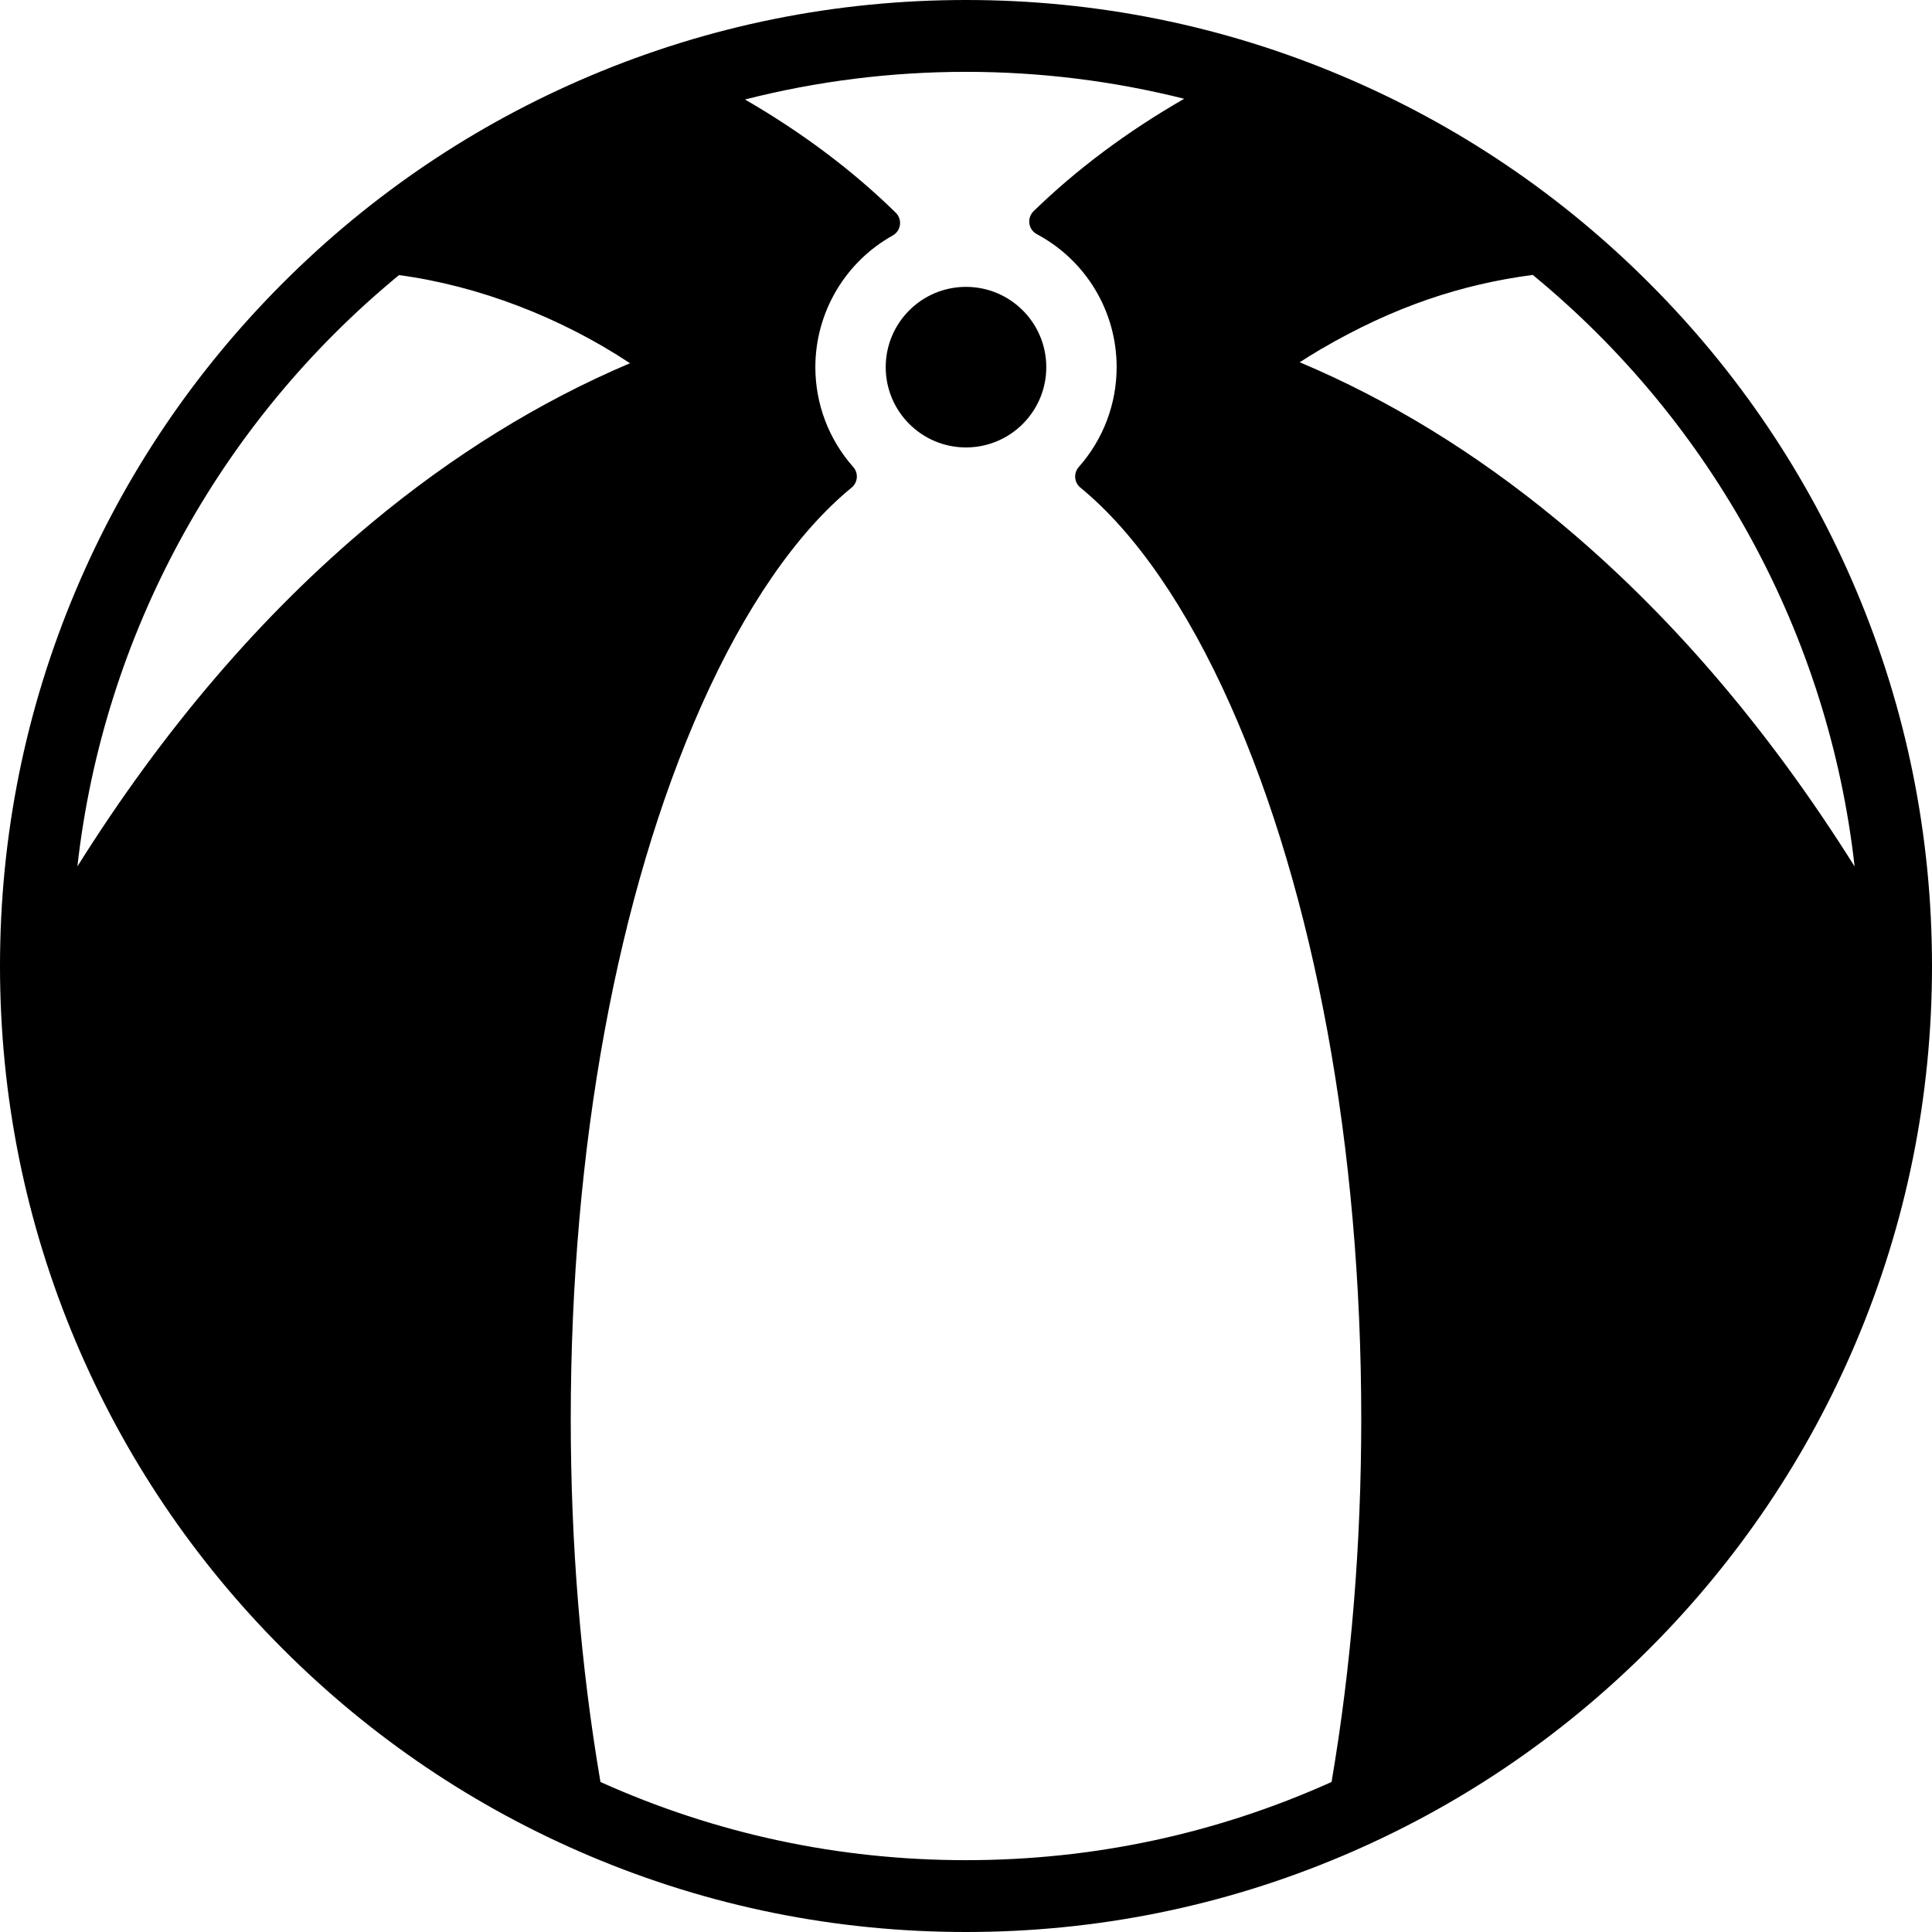
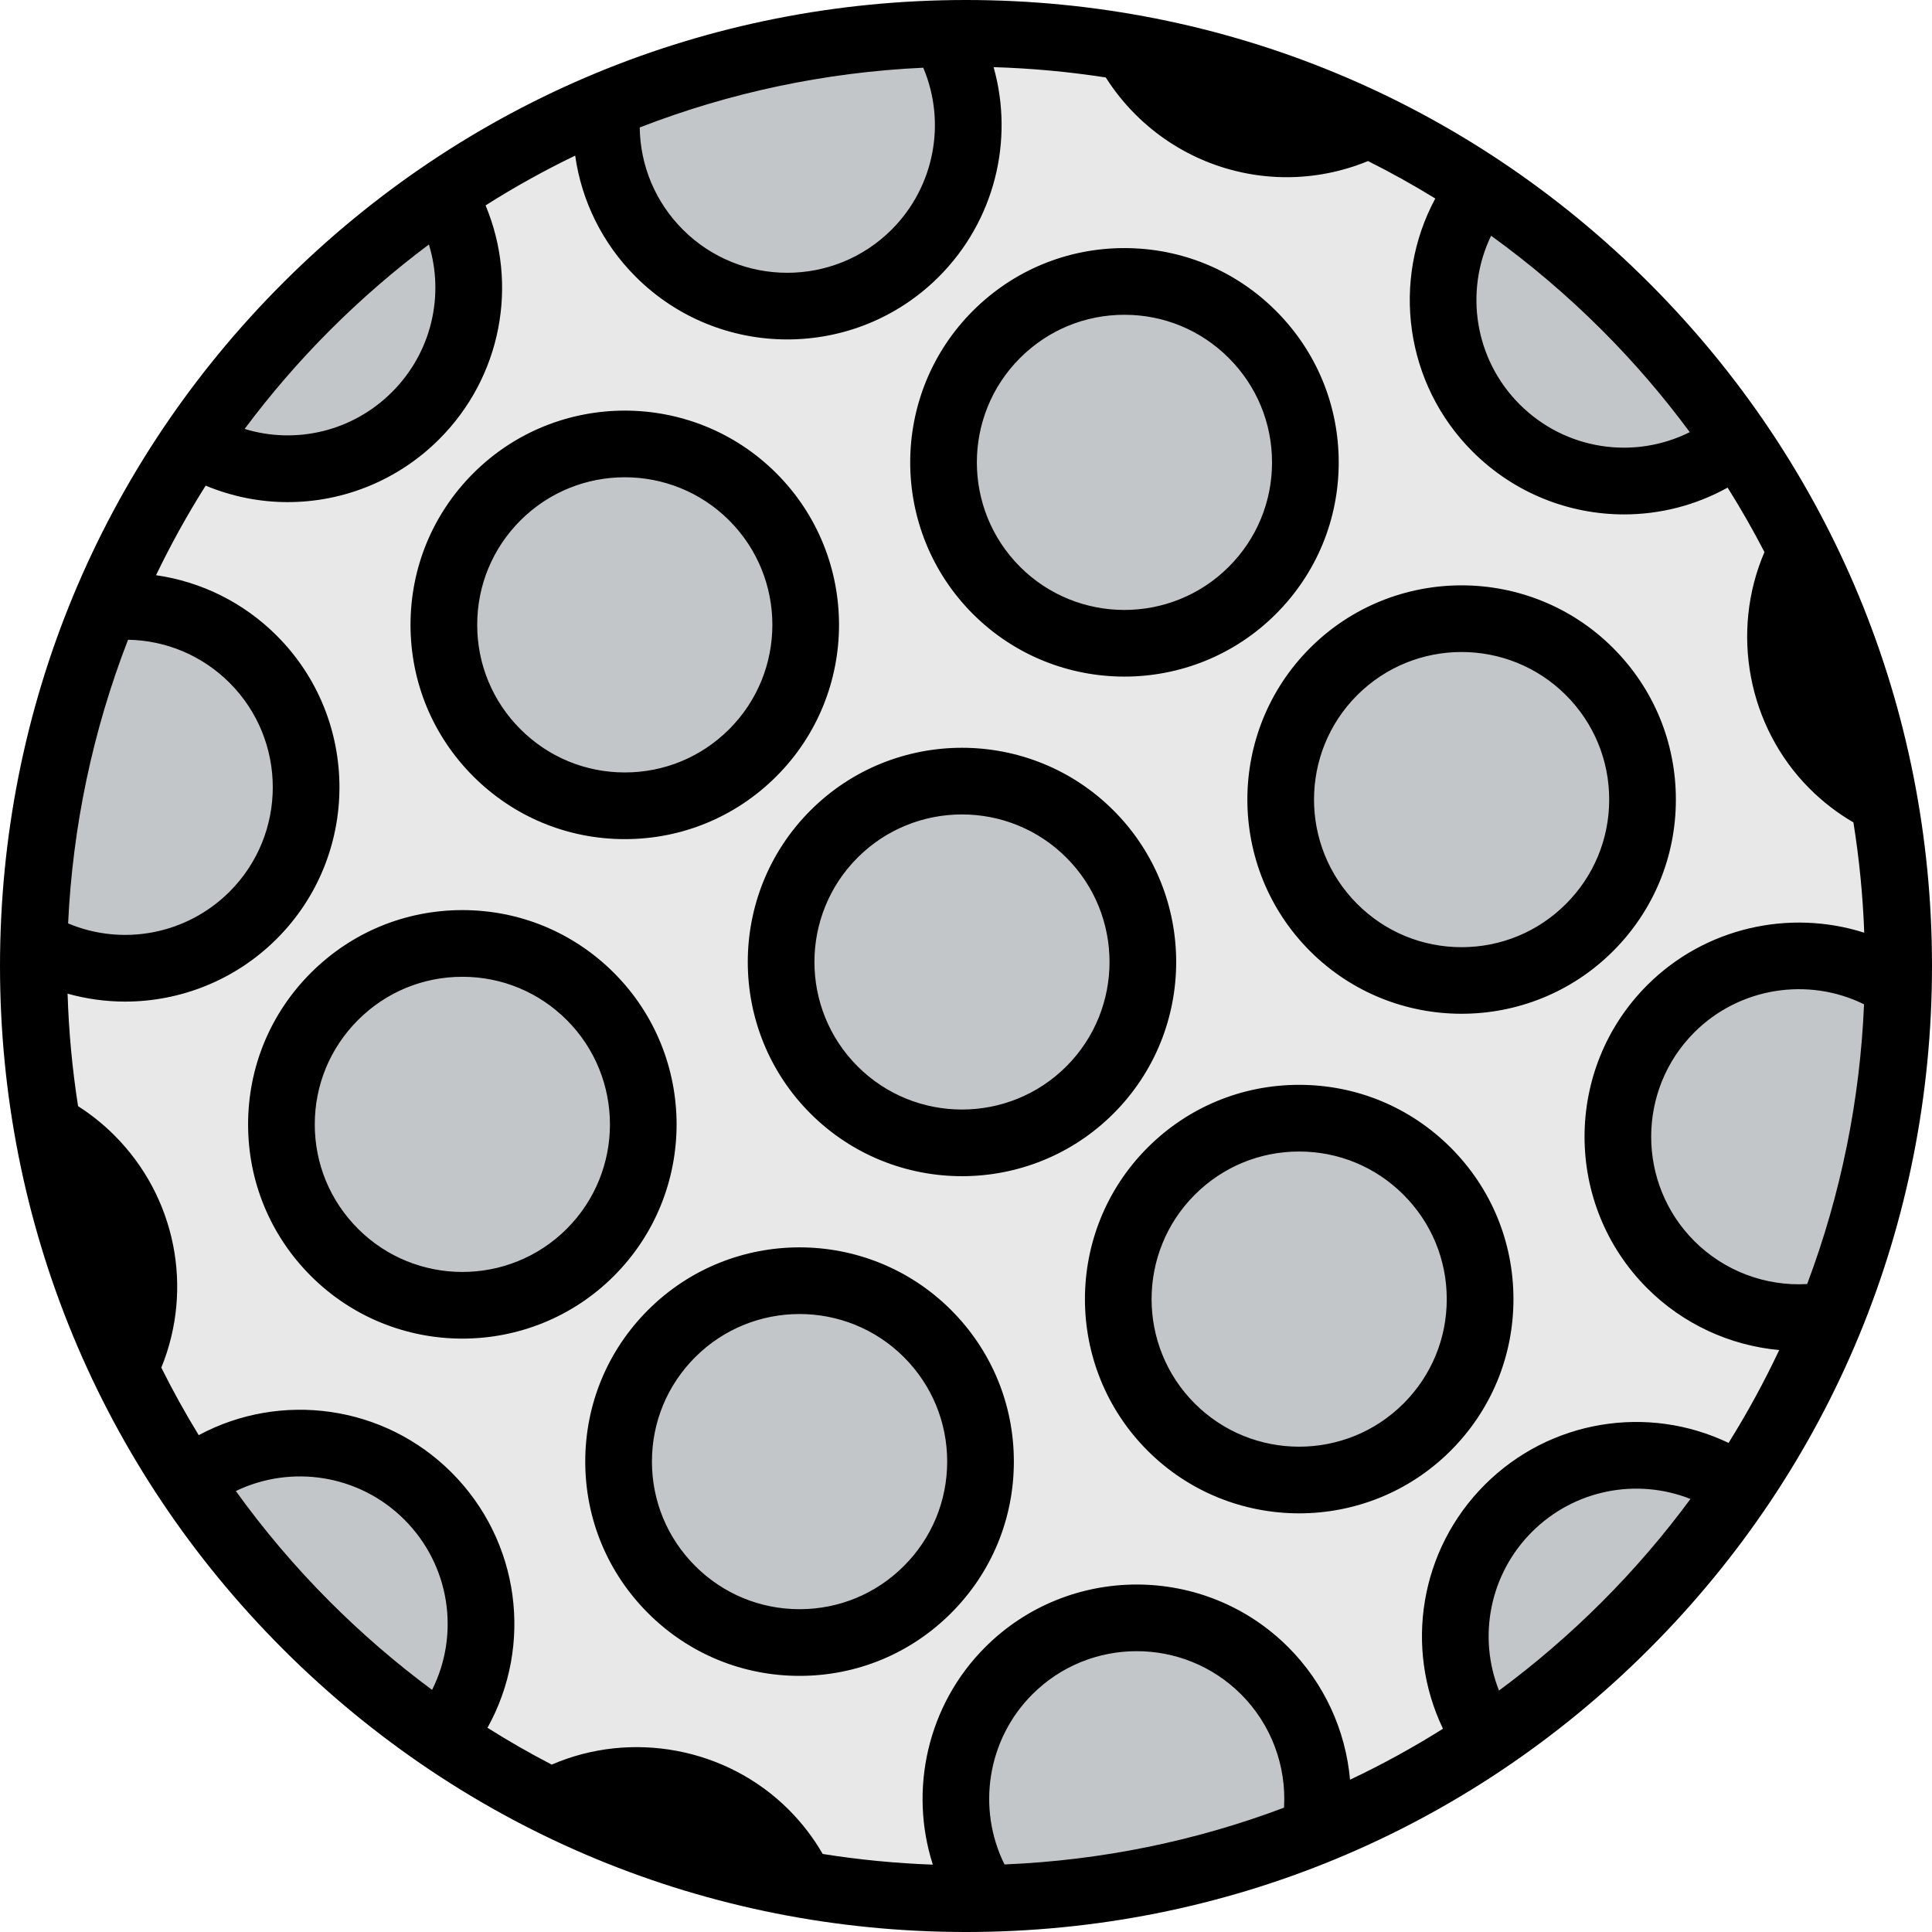
- <svg xmlns="http://www.w3.org/2000/svg" version="1.1" id="Capa_1" x="0px" y="0px" viewBox="0 0 490 490" style="enable-background:new 0 0 490 490;" xml:space="preserve">
+ <svg xmlns="http://www.w3.org/2000/svg" version="1.1" id="Layer_1" x="0px" y="0px" viewBox="0 0 434.558 434.558" style="enable-background:new 0 0 434.558 434.558;" xml:space="preserve" width="512" height="512">
  <g>
-     <circle cx="245" cy="93.119" r="20.362" />
-     <path d="M470.74,149.631c-12.341-29.178-30.004-55.377-52.499-77.871c-22.495-22.496-48.694-40.158-77.87-52.498   C310.155,6.481,278.067,0,245,0s-65.154,6.481-95.371,19.262c-29.176,12.34-55.375,30.002-77.87,52.498   c-22.495,22.494-40.158,48.693-52.498,77.871C6.48,179.846,0,211.934,0,245c0,33.068,6.48,65.154,19.261,95.371   c12.34,29.176,30.003,55.375,52.498,77.869c22.495,22.496,48.694,40.16,77.871,52.5C179.846,483.52,211.933,490,245,490   c33.066,0,65.154-6.48,95.371-19.26c29.176-12.34,55.375-30.004,77.87-52.5c22.495-22.494,40.158-48.693,52.499-77.869   C483.52,310.154,490,278.068,490,245C490,211.934,483.52,179.846,470.74,149.631z M19.628,219.742   C26.169,161.4,55.353,107.469,101.2,69.773c20.071,2.682,41.012,10.701,58.579,22.352c-22.87,9.693-44.936,23.334-65.665,40.602   C66.389,155.82,41.379,185.047,19.628,219.742z M337.715,451.951c-29.245,13.158-60.427,19.83-92.715,19.83   c-32.287,0-63.467-6.67-92.71-19.828c-5.001-29.33-7.535-60.299-7.535-92.088c0-68.701,11.79-133,33.198-181.053   c11.01-24.715,24.161-43.781,38.033-55.141c0.765-0.627,1.241-1.537,1.32-2.521c0.078-0.986-0.248-1.961-0.904-2.701   c-6.197-6.988-9.61-15.986-9.61-25.334c0-13.844,7.52-26.637,19.626-33.391c0.999-0.557,1.678-1.555,1.831-2.689   c0.152-1.133-0.239-2.273-1.057-3.076c-10.902-10.699-23.77-20.361-38.247-28.725c18.25-4.658,37.065-7.014,56.055-7.014   c18.738,0,37.31,2.295,55.336,6.83c-14.46,8.316-27.303,17.904-38.203,28.525c-0.83,0.809-1.225,1.967-1.062,3.113   c0.163,1.148,0.863,2.148,1.886,2.695c12.491,6.664,20.25,19.59,20.25,33.73c0,9.348-3.413,18.344-9.61,25.334   c-0.655,0.74-0.982,1.715-0.903,2.701c0.079,0.984,0.556,1.895,1.32,2.521c13.871,11.359,27.023,30.426,38.033,55.141   c21.408,48.053,33.198,112.352,33.198,181.053C345.245,391.662,342.711,422.633,337.715,451.951z M394.78,131.811   c-20.584-16.98-42.472-30.393-65.14-39.93c1.703-1.109,3.441-2.188,5.207-3.223c18.653-10.926,35.821-16.547,53.893-18.934   c45.887,37.703,75.095,91.66,81.634,150.039C448.319,184.576,422.936,155.035,394.78,131.811z" />
+     <g>
+       <circle style="fill:#E8E8E8;" cx="217.279" cy="217.28" r="209.78" />
+       <path style="fill:#C3C6C8;" d="M336.499,96.252c14.827,14.827,38.242,15.818,54.225,2.985    c-7.279-10.671-15.64-20.826-25.108-30.295c-10.089-10.089-20.954-18.93-32.397-26.535    C320.702,58.38,321.788,81.542,336.499,96.252z M187.593,187.594c-15.895,15.896-15.896,41.667,0,57.564    c15.896,15.894,41.667,15.894,57.563,0c15.895-15.896,15.896-41.668,0.001-57.564    C229.261,171.698,203.489,171.698,187.593,187.594z M307.773,27.977c-17.39-8.313-35.685-14.098-54.337-17.345    c1.858,3.519,4.265,6.822,7.226,9.783C273.411,33.164,292.509,35.677,307.773,27.977z M224.128,75.224    c-15.896,15.896-15.895,41.666,0,57.563c15.896,15.896,41.667,15.896,57.562,0c15.896-15.896,15.896-41.667,0-57.563    C265.795,59.327,240.023,59.328,224.128,75.224z M111.757,111.757c-15.895,15.896-15.895,41.668,0,57.563    c15.896,15.896,41.668,15.896,57.563,0.001c15.896-15.895,15.896-41.667,0-57.563C153.425,95.863,127.652,95.863,111.757,111.757z     M263.43,263.431c-15.895,15.895-15.895,41.666,0,57.563c15.896,15.896,41.668,15.895,57.563,0    c15.896-15.896,15.896-41.668,0-57.563C305.097,247.534,279.325,247.534,263.43,263.431z M299.964,151.06    c-15.896,15.896-15.895,41.667,0,57.563c15.896,15.896,41.667,15.896,57.563,0.001c15.896-15.895,15.896-41.668,0-57.563    C341.631,135.164,315.859,135.165,299.964,151.06z M375.801,284.458c9.816,9.816,23.397,13.563,36.094,11.255    c9.546-23.718,14.583-48.827,15.11-74.013c-15.801-10.453-37.288-8.721-51.205,5.195    C359.904,242.792,359.905,268.563,375.801,284.458z M412.335,172.088c3.413,3.413,7.283,6.089,11.411,8.036    c-3.454-19.29-9.609-38.189-18.487-56.084C396.97,139.452,399.324,159.077,412.335,172.088z M96.252,336.499    c-14.711-14.711-37.873-15.797-53.844-3.281c7.604,11.443,16.444,22.307,26.534,32.396c9.469,9.469,19.623,17.829,30.295,25.109    C112.069,374.741,111.079,351.325,96.252,336.499z M124.04,405.259c17.895,8.877,36.794,15.033,56.083,18.486    c-1.947-4.129-4.622-7.998-8.035-11.41C159.077,399.323,139.452,396.97,124.04,405.259z M148.292,56.95    c15.895,15.895,41.666,15.896,57.562,0c13.39-13.391,15.499-33.789,6.33-49.389c-25.744,0.623-51.391,5.969-75.544,16.013    C135.296,35.463,139.173,47.831,148.292,56.95z M284.458,375.801c-15.896-15.896-41.667-15.897-57.563-0.001    c-13.916,13.916-15.649,35.404-5.196,51.205c25.186-0.527,50.295-5.564,74.013-15.109    C298.021,399.198,294.274,385.616,284.458,375.801z M391.218,334.591c-15.866-11.014-37.814-9.463-51.952,4.676    c-14.139,14.139-15.689,36.086-4.676,51.952c10.939-7.396,21.341-15.919,31.025-25.603    C375.299,355.932,383.824,345.529,391.218,334.591z M208.623,357.527c15.896-15.895,15.895-41.666-0.001-57.563    c-15.896-15.895-41.667-15.896-57.562,0c-15.896,15.896-15.896,41.668-0.001,57.563    C166.955,373.423,192.728,373.423,208.623,357.527z M93.483,93.484c13.523-13.523,15.534-34.191,6.047-49.848    c-10.778,7.326-21.033,15.752-30.588,25.307c-9.555,9.555-17.981,19.81-25.307,30.588C59.292,109.017,79.96,107.007,93.483,93.484    z M132.786,281.691c15.896-15.896,15.896-41.666,0-57.563c-15.896-15.895-41.667-15.896-57.562,0    c-15.896,15.895-15.896,41.667,0,57.563C91.119,297.587,116.891,297.585,132.786,281.691z M56.95,148.292    c-9.119-9.119-21.487-12.996-33.375-11.652C13.53,160.793,8.184,186.441,7.562,212.184c15.6,9.17,35.998,7.061,49.388-6.329    C72.846,189.958,72.845,164.187,56.95,148.292z M20.415,260.661c-2.961-2.96-6.265-5.367-9.783-7.225    c3.247,18.652,9.031,36.947,17.345,54.336C35.678,292.509,33.164,273.411,20.415,260.661z" />
+     </g>
+     <path d="M370.918,63.639C329.88,22.601,275.316,0,217.278,0c-58.038,0-112.602,22.601-153.64,63.639   C22.601,104.678,0,159.241,0,217.28c0.001,58.037,22.601,112.601,63.639,153.639c41.039,41.038,95.602,63.639,153.641,63.64   c0.004,0-0.002,0,0.001,0c58.033,0,112.602-22.603,153.638-63.638c41.039-41.039,63.64-95.602,63.64-153.641   S411.957,104.678,370.918,63.639z M335.39,53.025c8.777,6.34,17.116,13.416,24.922,21.222c7.257,7.258,13.841,14.937,19.763,22.954   c-12.527,6.27-27.979,4.043-38.273-6.252C331.647,80.794,329.353,65.49,335.39,53.025z M207.662,15.229   c5.217,12.303,2.552,26.755-7.111,36.418c-12.945,12.947-34.009,12.945-46.956,0c-6.172-6.171-9.588-14.368-9.705-22.976   C164.064,20.829,185.539,16.257,207.662,15.229z M74.245,74.246c7.002-7.003,14.432-13.423,22.223-19.249   c3.545,11.529,0.575,24.319-8.288,33.183c-8.855,8.856-21.631,11.829-33.153,8.298C60.809,88.722,67.207,81.284,74.245,74.246z    M28.8,143.895c8.558,0.149,16.705,3.559,22.846,9.701c12.946,12.945,12.946,34.01,0,46.955c-9.64,9.64-24.044,12.314-36.327,7.147   C16.34,185.991,20.842,164.421,28.8,143.895z M97.188,380.1c-8.055-5.967-15.724-12.57-22.943-19.789   c-7.851-7.851-14.907-16.199-21.195-24.933c12.46-6.022,27.75-3.725,37.899,6.425C101.249,352.103,103.473,367.568,97.188,380.1z    M288.81,406.591c-19.924,7.518-41.087,11.861-62.868,12.773c-6.258-12.584-3.893-28.111,6.257-38.261   c12.945-12.945,34.01-12.946,46.956,0.001C285.909,387.859,289.377,397.158,288.81,406.591z M360.312,360.313   c-7.28,7.279-15.019,13.931-23.148,19.938c-4.79-12.072-2.128-26.146,7.406-35.68c9.528-9.528,23.591-12.193,35.658-7.415   C374.267,345.247,367.631,352.993,360.312,360.313z M388.799,324.547c-18.161-8.698-40.19-5.229-54.836,9.416   c-14.657,14.657-18.12,36.708-9.397,54.876c-6.754,4.242-13.731,8.072-20.906,11.465c-0.995-11.135-5.817-21.726-13.898-29.807   c-18.795-18.793-49.376-18.795-68.169-0.001c-12.992,12.991-17.191,32.055-11.775,48.912c-8.357-0.302-16.624-1.107-24.768-2.403   c-2.1-3.635-4.664-6.979-7.658-9.973c-13.976-13.977-35.378-17.885-53.3-10.123c-4.917-2.559-9.74-5.315-14.447-8.285   c10.294-18.502,7.367-41.973-8.089-57.428c-15.231-15.233-38.45-18.282-56.858-8.391c-3.036-4.966-5.845-10.032-8.414-15.189   c7.291-17.858,3.264-38.43-10.565-52.259c-2.485-2.484-5.22-4.676-8.159-6.553c-1.312-8.386-2.1-16.837-2.358-25.303   c4.246,1.187,8.598,1.785,12.938,1.785c12.471,0,24.822-4.836,34.116-14.13c18.794-18.795,18.794-49.375-0.001-68.169   c-7.467-7.467-16.972-12.148-27.158-13.607c3.311-6.879,7.03-13.608,11.164-20.149c5.944,2.476,12.213,3.707,18.454,3.707   c12.443,0,24.755-4.833,34.075-14.152c14.009-14.009,17.871-34.778,10.428-52.587c6.513-4.133,13.244-7.862,20.154-11.201   c1.443,10.222,6.131,19.765,13.621,27.255c9.397,9.396,21.741,14.095,34.085,14.095c12.344,0,24.687-4.698,34.084-14.096   c12.552-12.552,16.966-30.674,12.326-47.149c8.514,0.255,16.936,1.035,25.232,2.322c1.896,2.989,4.119,5.77,6.643,8.293   c9.273,9.273,21.579,14.139,34.067,14.139c6.164,0,12.369-1.204,18.278-3.63c5.154,2.58,10.198,5.395,15.128,8.422   c-9.922,18.417-6.881,41.661,8.364,56.905c9.381,9.382,21.711,14.151,34.095,14.15c8.005-0.001,16.031-1.997,23.294-6.028   c2.979,4.742,5.739,9.584,8.287,14.507c-7.708,17.902-3.79,39.257,10.16,53.208c2.961,2.961,6.261,5.503,9.846,7.588   c1.319,8.221,2.129,16.507,2.434,24.809c-16.832-5.369-35.848-1.162-48.815,11.805c-18.793,18.794-18.793,49.375,0.001,68.168   c8.053,8.055,18.597,12.886,29.689,13.902C396.827,310.795,393.038,317.772,388.799,324.547z M406.478,288.817   c-9.392,0.532-18.647-2.935-25.374-9.662c-12.946-12.945-12.946-34.01-0.001-46.955c10.126-10.126,25.602-12.503,38.169-6.305   C418.368,247.277,414.11,268.541,406.478,288.817z M145.757,294.66c-9.104,9.105-14.119,21.21-14.119,34.085   c0,12.876,5.014,24.98,14.118,34.084c9.104,9.105,21.209,14.119,34.085,14.119c12.876,0,24.981-5.014,34.085-14.118   c9.105-9.104,14.118-21.209,14.118-34.084c0-12.876-5.015-24.98-14.119-34.086C195.13,275.867,164.549,275.867,145.757,294.66z    M203.32,352.223c0,0,0,0,0,0.001c-6.271,6.272-14.609,9.725-23.478,9.725c-8.869,0-17.207-3.453-23.479-9.726   c-6.271-6.27-9.725-14.608-9.725-23.477c0-8.868,3.454-17.207,9.725-23.478c6.474-6.474,14.974-9.709,23.478-9.709   c8.501,0,17.006,3.236,23.478,9.708c6.271,6.272,9.725,14.61,9.726,23.479C213.044,337.614,209.591,345.952,203.32,352.223z    M294.661,145.757c-18.794,18.794-18.794,49.375,0,68.169c9.398,9.398,21.74,14.096,34.086,14.096   c12.342,0,24.688-4.699,34.083-14.095c9.104-9.105,14.118-21.21,14.118-34.086c0-12.875-5.014-24.98-14.118-34.085   c-18.794-18.794-49.375-18.794-68.169,0C294.661,145.756,294.661,145.756,294.661,145.757z M305.268,156.363l-0.001,0.001   c12.947-12.946,34.011-12.946,46.957,0c6.271,6.27,9.725,14.609,9.725,23.477c0,8.869-3.454,17.208-9.725,23.479   c-6.271,6.271-14.609,9.725-23.478,9.725c-8.869,0-17.207-3.454-23.478-9.726C292.322,190.373,292.322,169.309,305.268,156.363z    M292.211,244.008c-12.875,0.001-24.98,5.015-34.085,14.119c-18.794,18.794-18.794,49.374,0,68.17   c9.397,9.396,21.741,14.095,34.085,14.095c12.344,0,24.688-4.698,34.085-14.095c9.104-9.104,14.119-21.21,14.119-34.085   c0-12.876-5.014-24.982-14.119-34.086C317.191,249.023,305.086,244.008,292.211,244.008z M315.689,315.69   c-12.946,12.944-34.011,12.945-46.957,0.001c-12.945-12.947-12.946-34.011,0-46.956v-0.001c6.271-6.271,14.609-9.726,23.478-9.726   c8.869,0,17.207,3.454,23.478,9.726c6.271,6.271,9.725,14.608,9.725,23.478C325.415,301.08,321.96,309.419,315.689,315.69z    M138.09,286.993c18.793-18.794,18.792-49.374-0.001-68.169c-9.104-9.104-21.209-14.118-34.084-14.118c-0.001,0,0,0-0.001,0   c-12.874,0-24.98,5.015-34.083,14.118c-9.105,9.105-14.119,21.209-14.119,34.085c0,12.875,5.014,24.98,14.118,34.084   c9.398,9.398,21.739,14.096,34.084,14.096c12.342,0,24.689-4.699,34.086-14.095L138.09,286.993z M127.483,276.387   c-12.947,12.945-34.011,12.947-46.957,0c-6.271-6.271-9.725-14.608-9.725-23.478c0-8.869,3.454-17.207,9.726-23.479   c6.271-6.271,14.608-9.725,23.477-9.725c8.869,0,17.207,3.454,23.478,9.725C140.428,242.377,140.428,263.442,127.483,276.387z    M252.909,152.185c12.344,0,24.687-4.698,34.084-14.095c9.104-9.104,14.119-21.21,14.119-34.085   c0.001-12.875-5.014-24.98-14.118-34.084c-9.104-9.106-21.21-14.119-34.085-14.119c-12.876,0-24.98,5.014-34.085,14.118   c-18.793,18.794-18.793,49.374,0.001,68.17C228.222,147.487,240.565,152.185,252.909,152.185z M229.431,80.528   c6.271-6.271,14.609-9.726,23.479-9.726c8.869,0,17.206,3.453,23.478,9.726c6.271,6.271,9.725,14.608,9.725,23.478   c0,8.868-3.454,17.207-9.725,23.478c-12.946,12.946-34.01,12.945-46.955,0.001C216.486,114.536,216.485,93.473,229.431,80.528z    M182.29,182.29C182.29,182.29,182.29,182.29,182.29,182.29c-18.794,18.795-18.794,49.376,0,68.171   c9.398,9.396,21.741,14.095,34.085,14.095c12.344,0,24.688-4.698,34.085-14.096c18.794-18.795,18.794-49.376,0.001-68.17   C231.665,163.497,201.083,163.497,182.29,182.29z M239.853,239.854c-12.946,12.944-34.011,12.946-46.956,0   c-12.946-12.945-12.946-34.011-0.001-46.956c12.946-12.947,34.01-12.947,46.957,0C252.799,205.843,252.799,226.907,239.853,239.854   z M140.539,188.742C140.54,188.742,140.539,188.742,140.539,188.742c12.875,0,24.981-5.015,34.084-14.118   c18.794-18.795,18.794-49.376,0-68.171c-18.794-18.793-49.375-18.794-68.169,0v0.001c-9.104,9.104-14.118,21.209-14.118,34.084   c0,12.876,5.014,24.98,14.118,34.085C115.558,183.728,127.663,188.742,140.539,188.742z M117.06,117.061   c12.945-12.946,34.01-12.948,46.957,0c12.946,12.945,12.946,34.011,0,46.956c-6.271,6.271-14.609,9.726-23.478,9.726   c-8.869,0-17.207-3.454-23.479-9.727c-6.271-6.271-9.725-14.608-9.725-23.478C107.336,131.669,110.789,123.331,117.06,117.061z" />
  </g>
-   <g>
- </g>
-   <g>
- </g>
-   <g>
- </g>
-   <g>
- </g>
-   <g>
- </g>
-   <g>
- </g>
-   <g>
- </g>
-   <g>
- </g>
-   <g>
- </g>
-   <g>
- </g>
-   <g>
- </g>
-   <g>
- </g>
-   <g>
- </g>
-   <g>
- </g>
-   <g>
- </g>
</svg>
